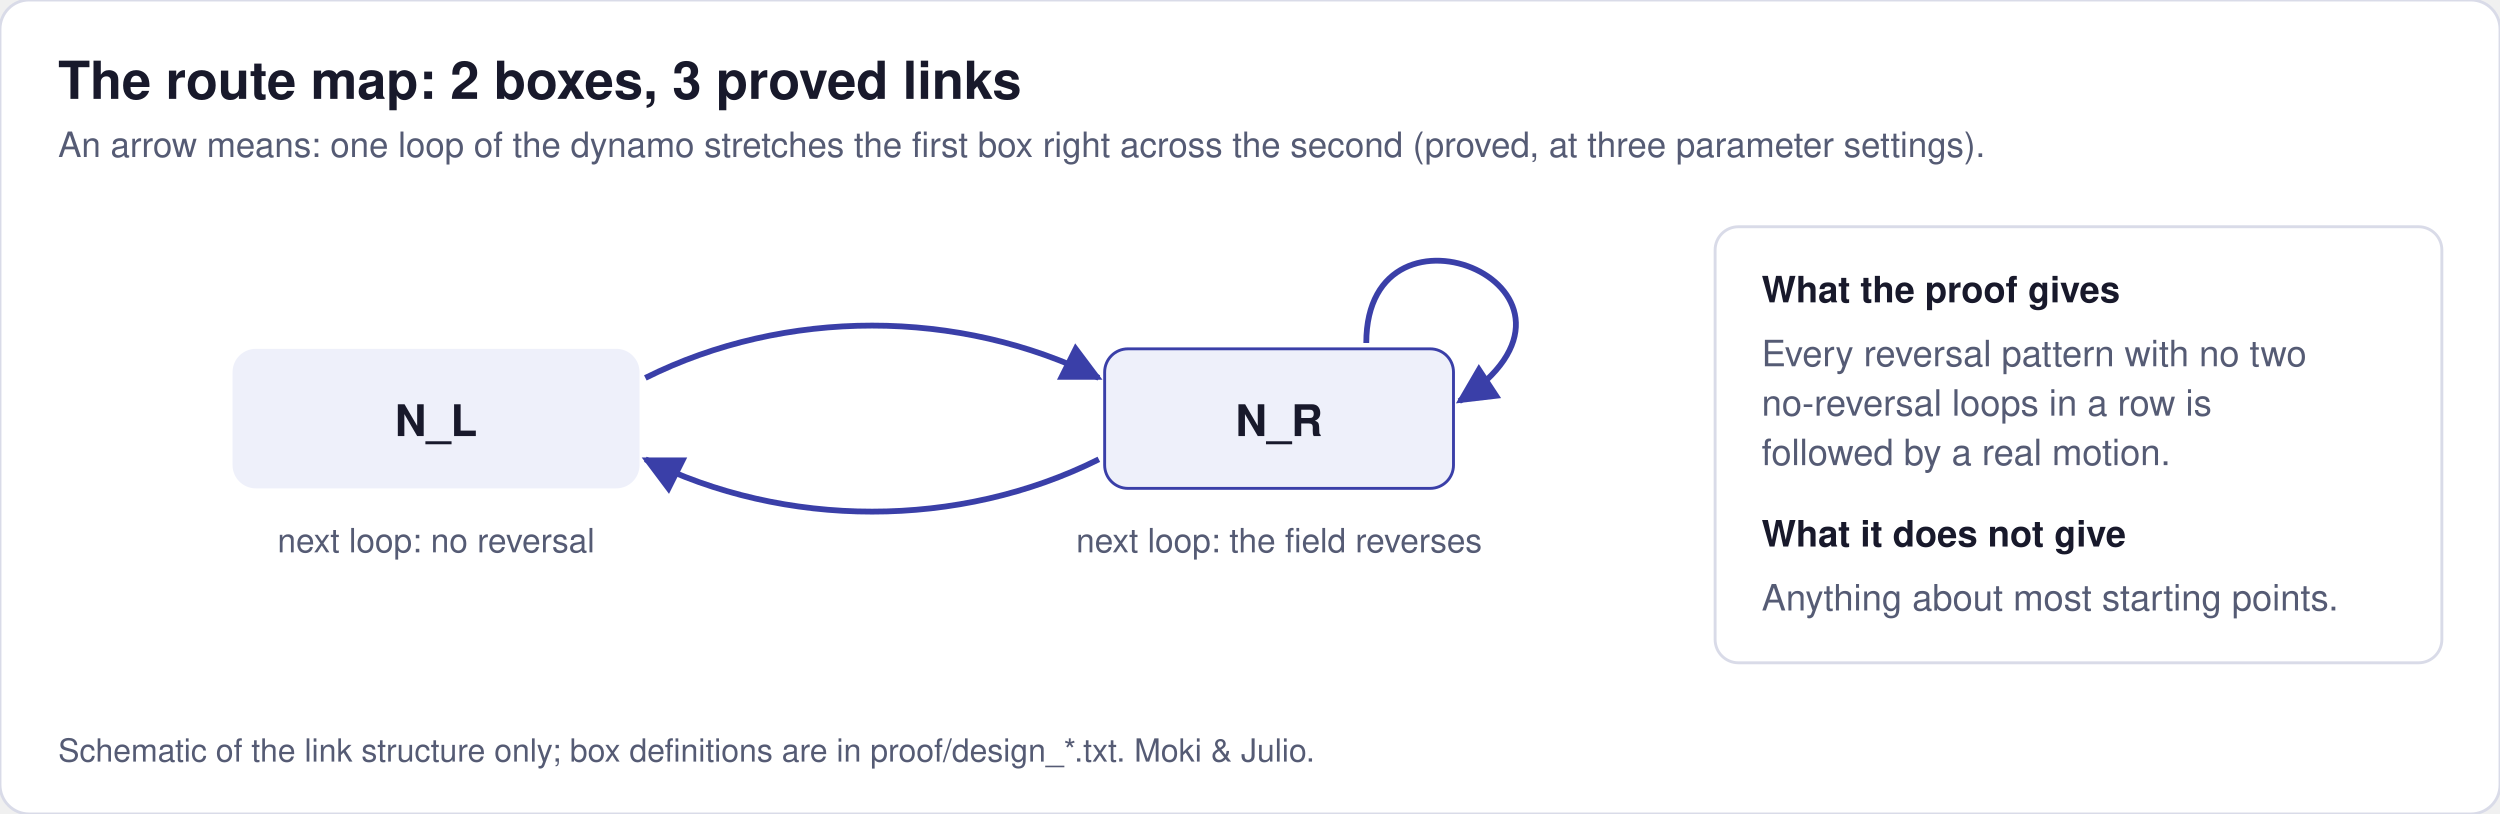
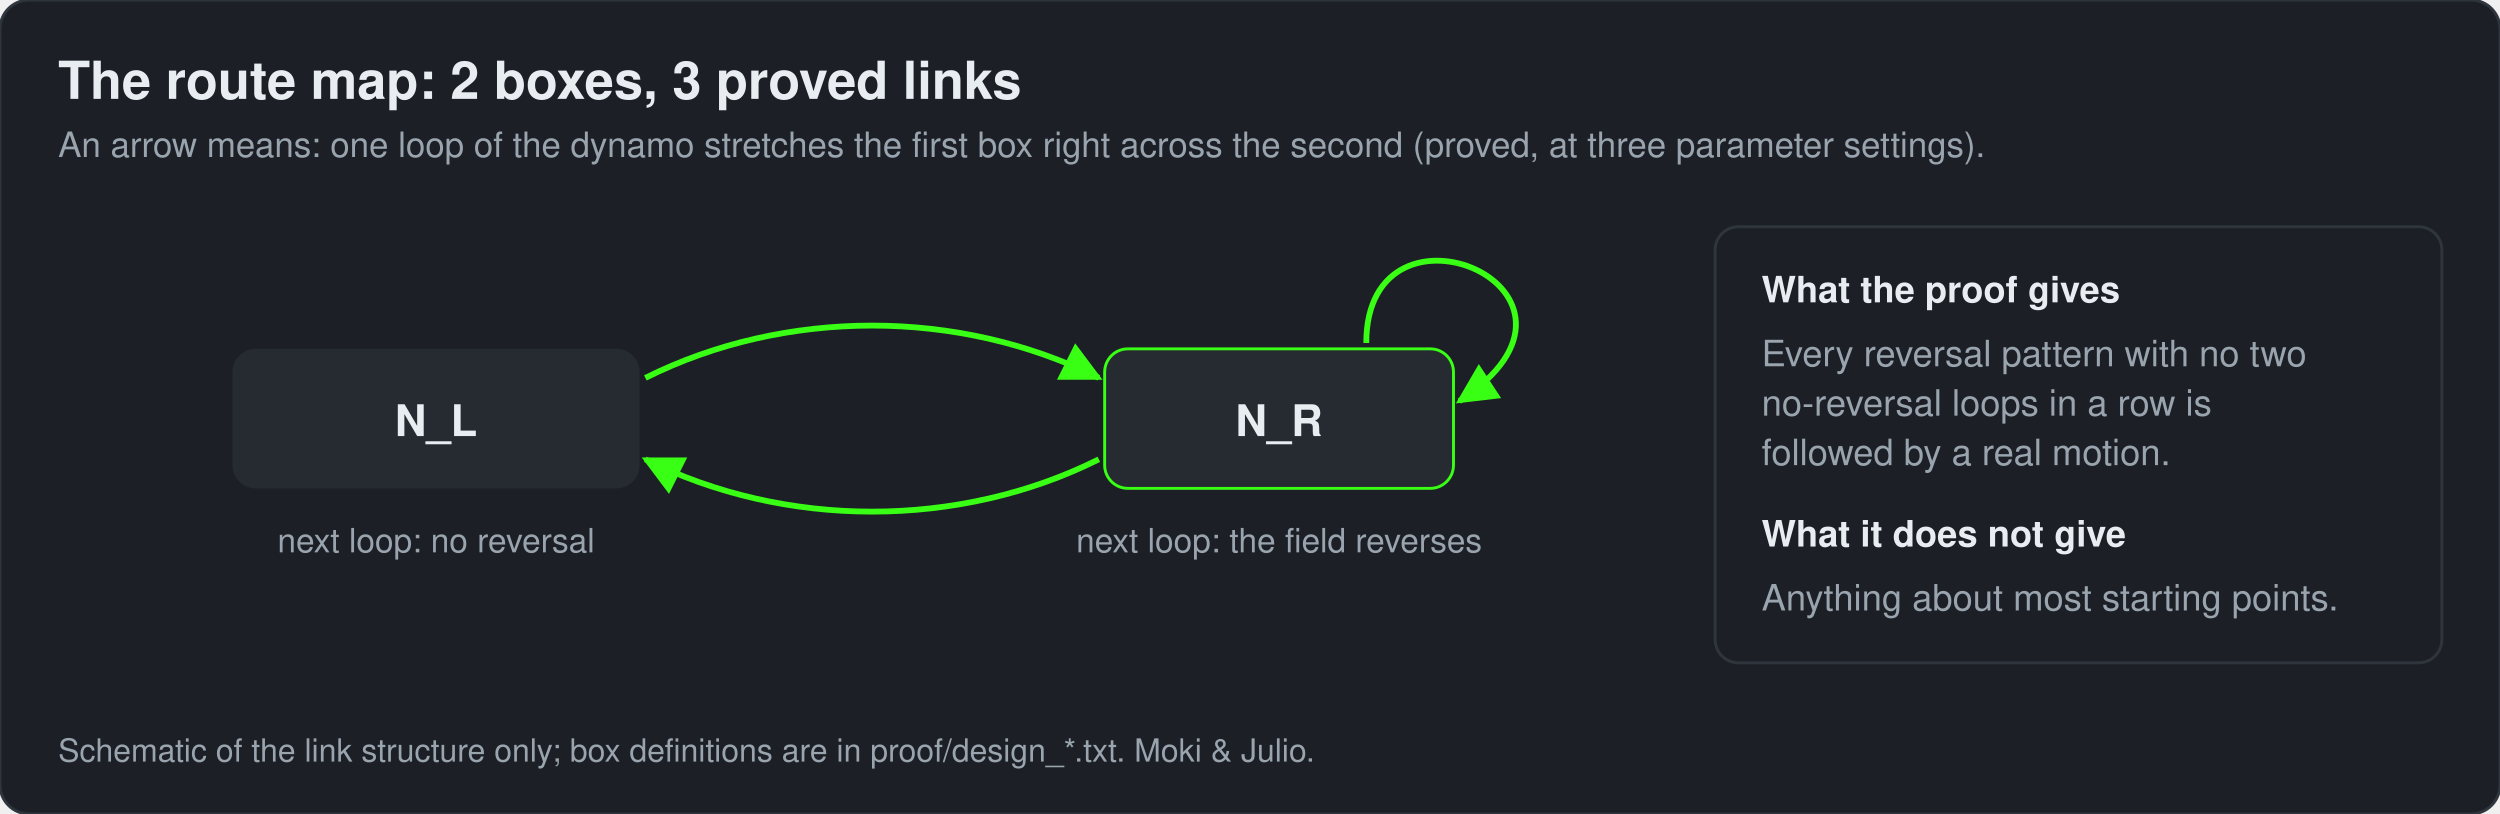
<svg xmlns="http://www.w3.org/2000/svg" width="860" height="280" viewBox="0 0 860 280" font-family="Segoe UI, Helvetica, Arial, sans-serif" role="img" aria-label="Route map of the Rikitake proof: two boxes and the three proved links between them">
  <defs>
    <marker id="a" viewBox="0 0 10 10" refX="9" refY="5" markerWidth="7" markerHeight="7" orient="auto-start-reverse">
-       <path d="M0,0 L10,5 L0,10 z" fill="#3a3fa8" />
+       <path d="M0,0 L10,5 L0,10 z" fill="#39ff14" />
    </marker>
  </defs>
-   <rect width="860" height="280" rx="10" fill="#ffffff" stroke="#d9dbe8" />
-   <text x="20" y="34" font-size="18" font-weight="600" fill="#18192b">The route map: 2 boxes, 3 proved links</text>
-   <text x="20" y="54" font-size="12" fill="#555b74">An arrow means: one loop of the dynamo stretches the first box right across the second (proved, at three parameter settings).</text>
-   <g fill="none" stroke="#3a3fa8" stroke-width="2" marker-end="url(#a)">
+   <rect width="860" height="280" rx="10" fill="#1c2026" stroke="#2f353d" />
+   <text x="20" y="34" font-size="18" font-weight="600" fill="#e8edf2">The route map: 2 boxes, 3 proved links</text>
+   <text x="20" y="54" font-size="12" fill="#9aa4ae">An arrow means: one loop of the dynamo stretches the first box right across the second (proved, at three parameter settings).</text>
+   <g fill="none" stroke="#39ff14" stroke-width="2" marker-end="url(#a)">
    <path d="M222,130 C270,106 330,106 378,130" />
    <path d="M378,158 C330,182 270,182 222,158" />
    <path d="M470,118 C470,62 560,100 502,138" />
  </g>
-   <g font-size="15" font-weight="600" fill="#18192b" text-anchor="middle">
-     <rect x="80" y="120" width="140" height="48" rx="8" fill="#eef0fa" />
+   <g font-size="15" font-weight="600" fill="#e8edf2" text-anchor="middle">
+     <rect x="80" y="120" width="140" height="48" rx="8" fill="#262b31" />
    <text x="150" y="150">N_L</text>
-     <rect x="380" y="120" width="120" height="48" rx="8" fill="#eef0fa" stroke="#3a3fa8" />
+     <rect x="380" y="120" width="120" height="48" rx="8" fill="#262b31" stroke="#39ff14" />
    <text x="440" y="150">N_R</text>
  </g>
-   <text x="150" y="190" font-size="11.5" fill="#555b74" text-anchor="middle">next loop: no reversal</text>
-   <text x="440" y="190" font-size="11.5" fill="#555b74" text-anchor="middle">next loop: the field reverses</text>
-   <g font-size="12.5" fill="#18192b">
-     <rect x="590" y="78" width="250" height="150" rx="8" fill="#ffffff" stroke="#d9dbe8" />
+   <text x="150" y="190" font-size="11.5" fill="#9aa4ae" text-anchor="middle">next loop: no reversal</text>
+   <text x="440" y="190" font-size="11.5" fill="#9aa4ae" text-anchor="middle">next loop: the field reverses</text>
+   <g font-size="12.5" fill="#e8edf2">
+     <rect x="590" y="78" width="250" height="150" rx="8" fill="#1c2026" stroke="#2f353d" />
    <text x="606" y="104" font-weight="600">What the proof gives</text>
-     <text x="606" y="126" fill="#555b74">Every reversal pattern with no two</text>
-     <text x="606" y="143" fill="#555b74">no-reversal loops in a row is</text>
-     <text x="606" y="160" fill="#555b74">followed by a real motion.</text>
+     <text x="606" y="126" fill="#9aa4ae">Every reversal pattern with no two</text>
+     <text x="606" y="143" fill="#9aa4ae">no-reversal loops in a row is</text>
+     <text x="606" y="160" fill="#9aa4ae">followed by a real motion.</text>
    <text x="606" y="188" font-weight="600">What it does not give</text>
-     <text x="606" y="210" fill="#555b74">Anything about most starting points.</text>
+     <text x="606" y="210" fill="#9aa4ae">Anything about most starting points.</text>
  </g>
-   <text x="20" y="262" font-size="11" fill="#555b74">Schematic of the link structure only; box definitions are in proof/design_*.txt. Moki &amp; Julio.</text>
+   <text x="20" y="262" font-size="11" fill="#9aa4ae">Schematic of the link structure only; box definitions are in proof/design_*.txt. Moki &amp; Julio.</text>
</svg>
